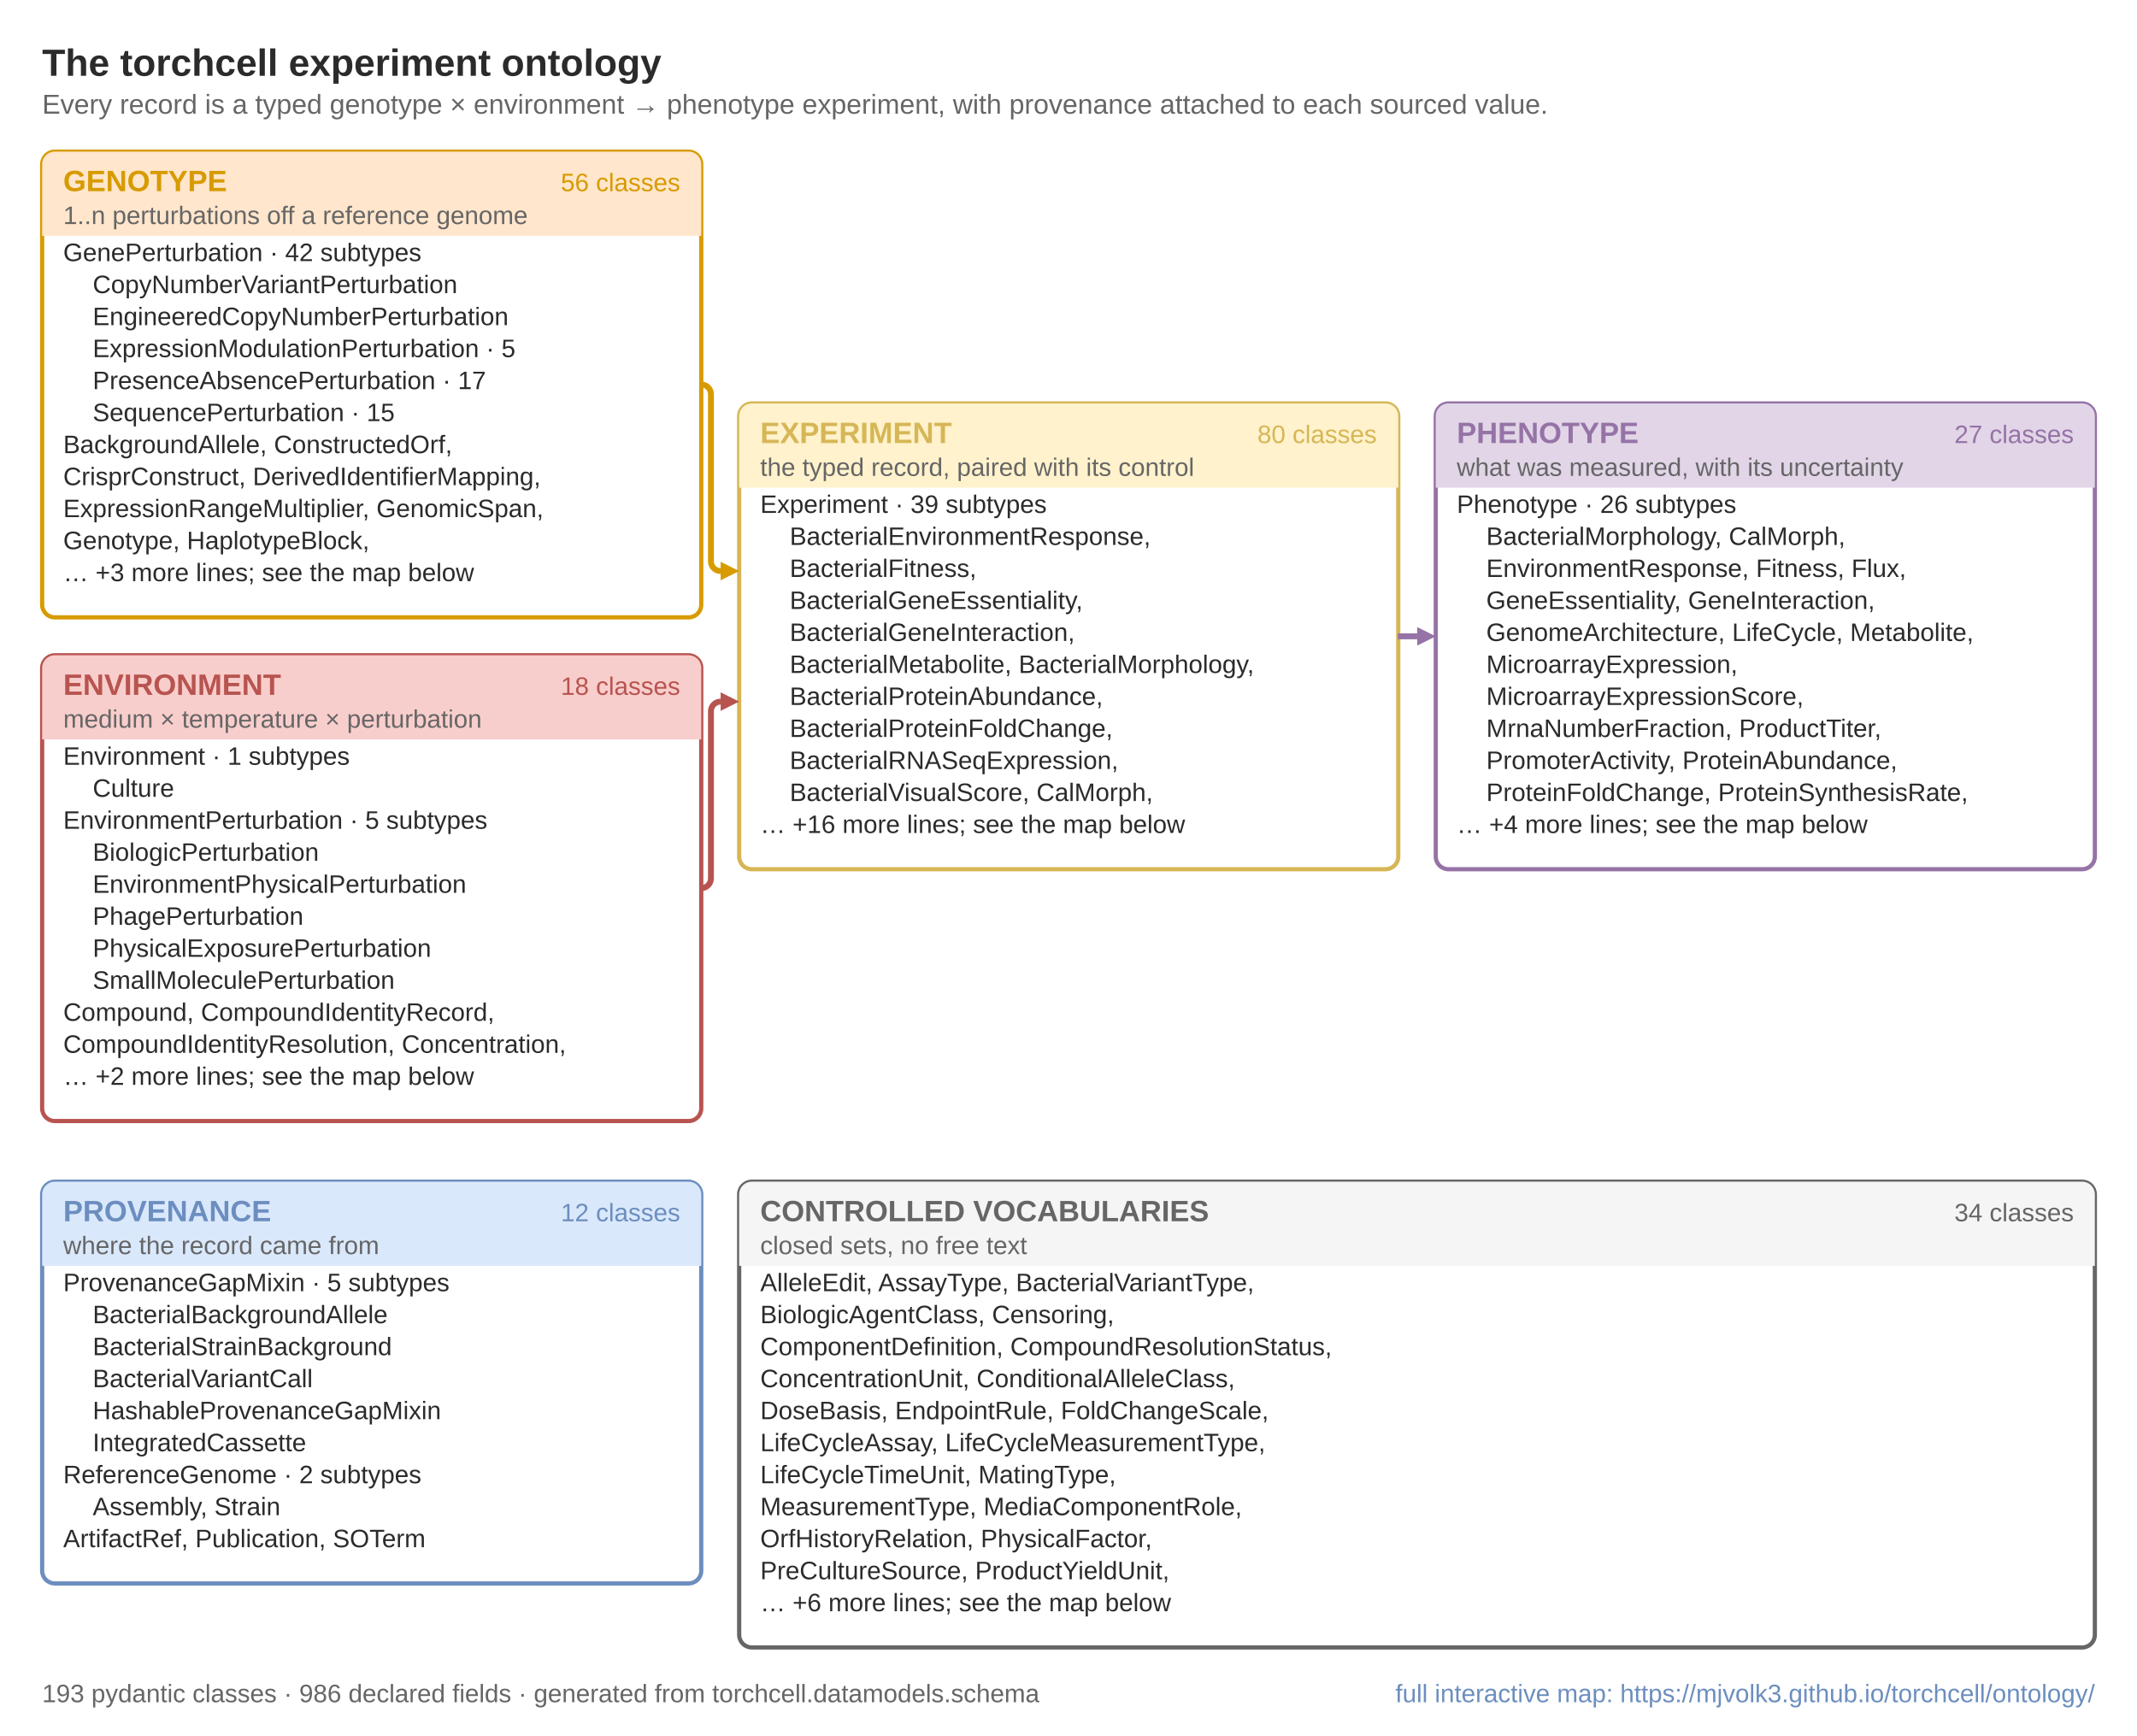
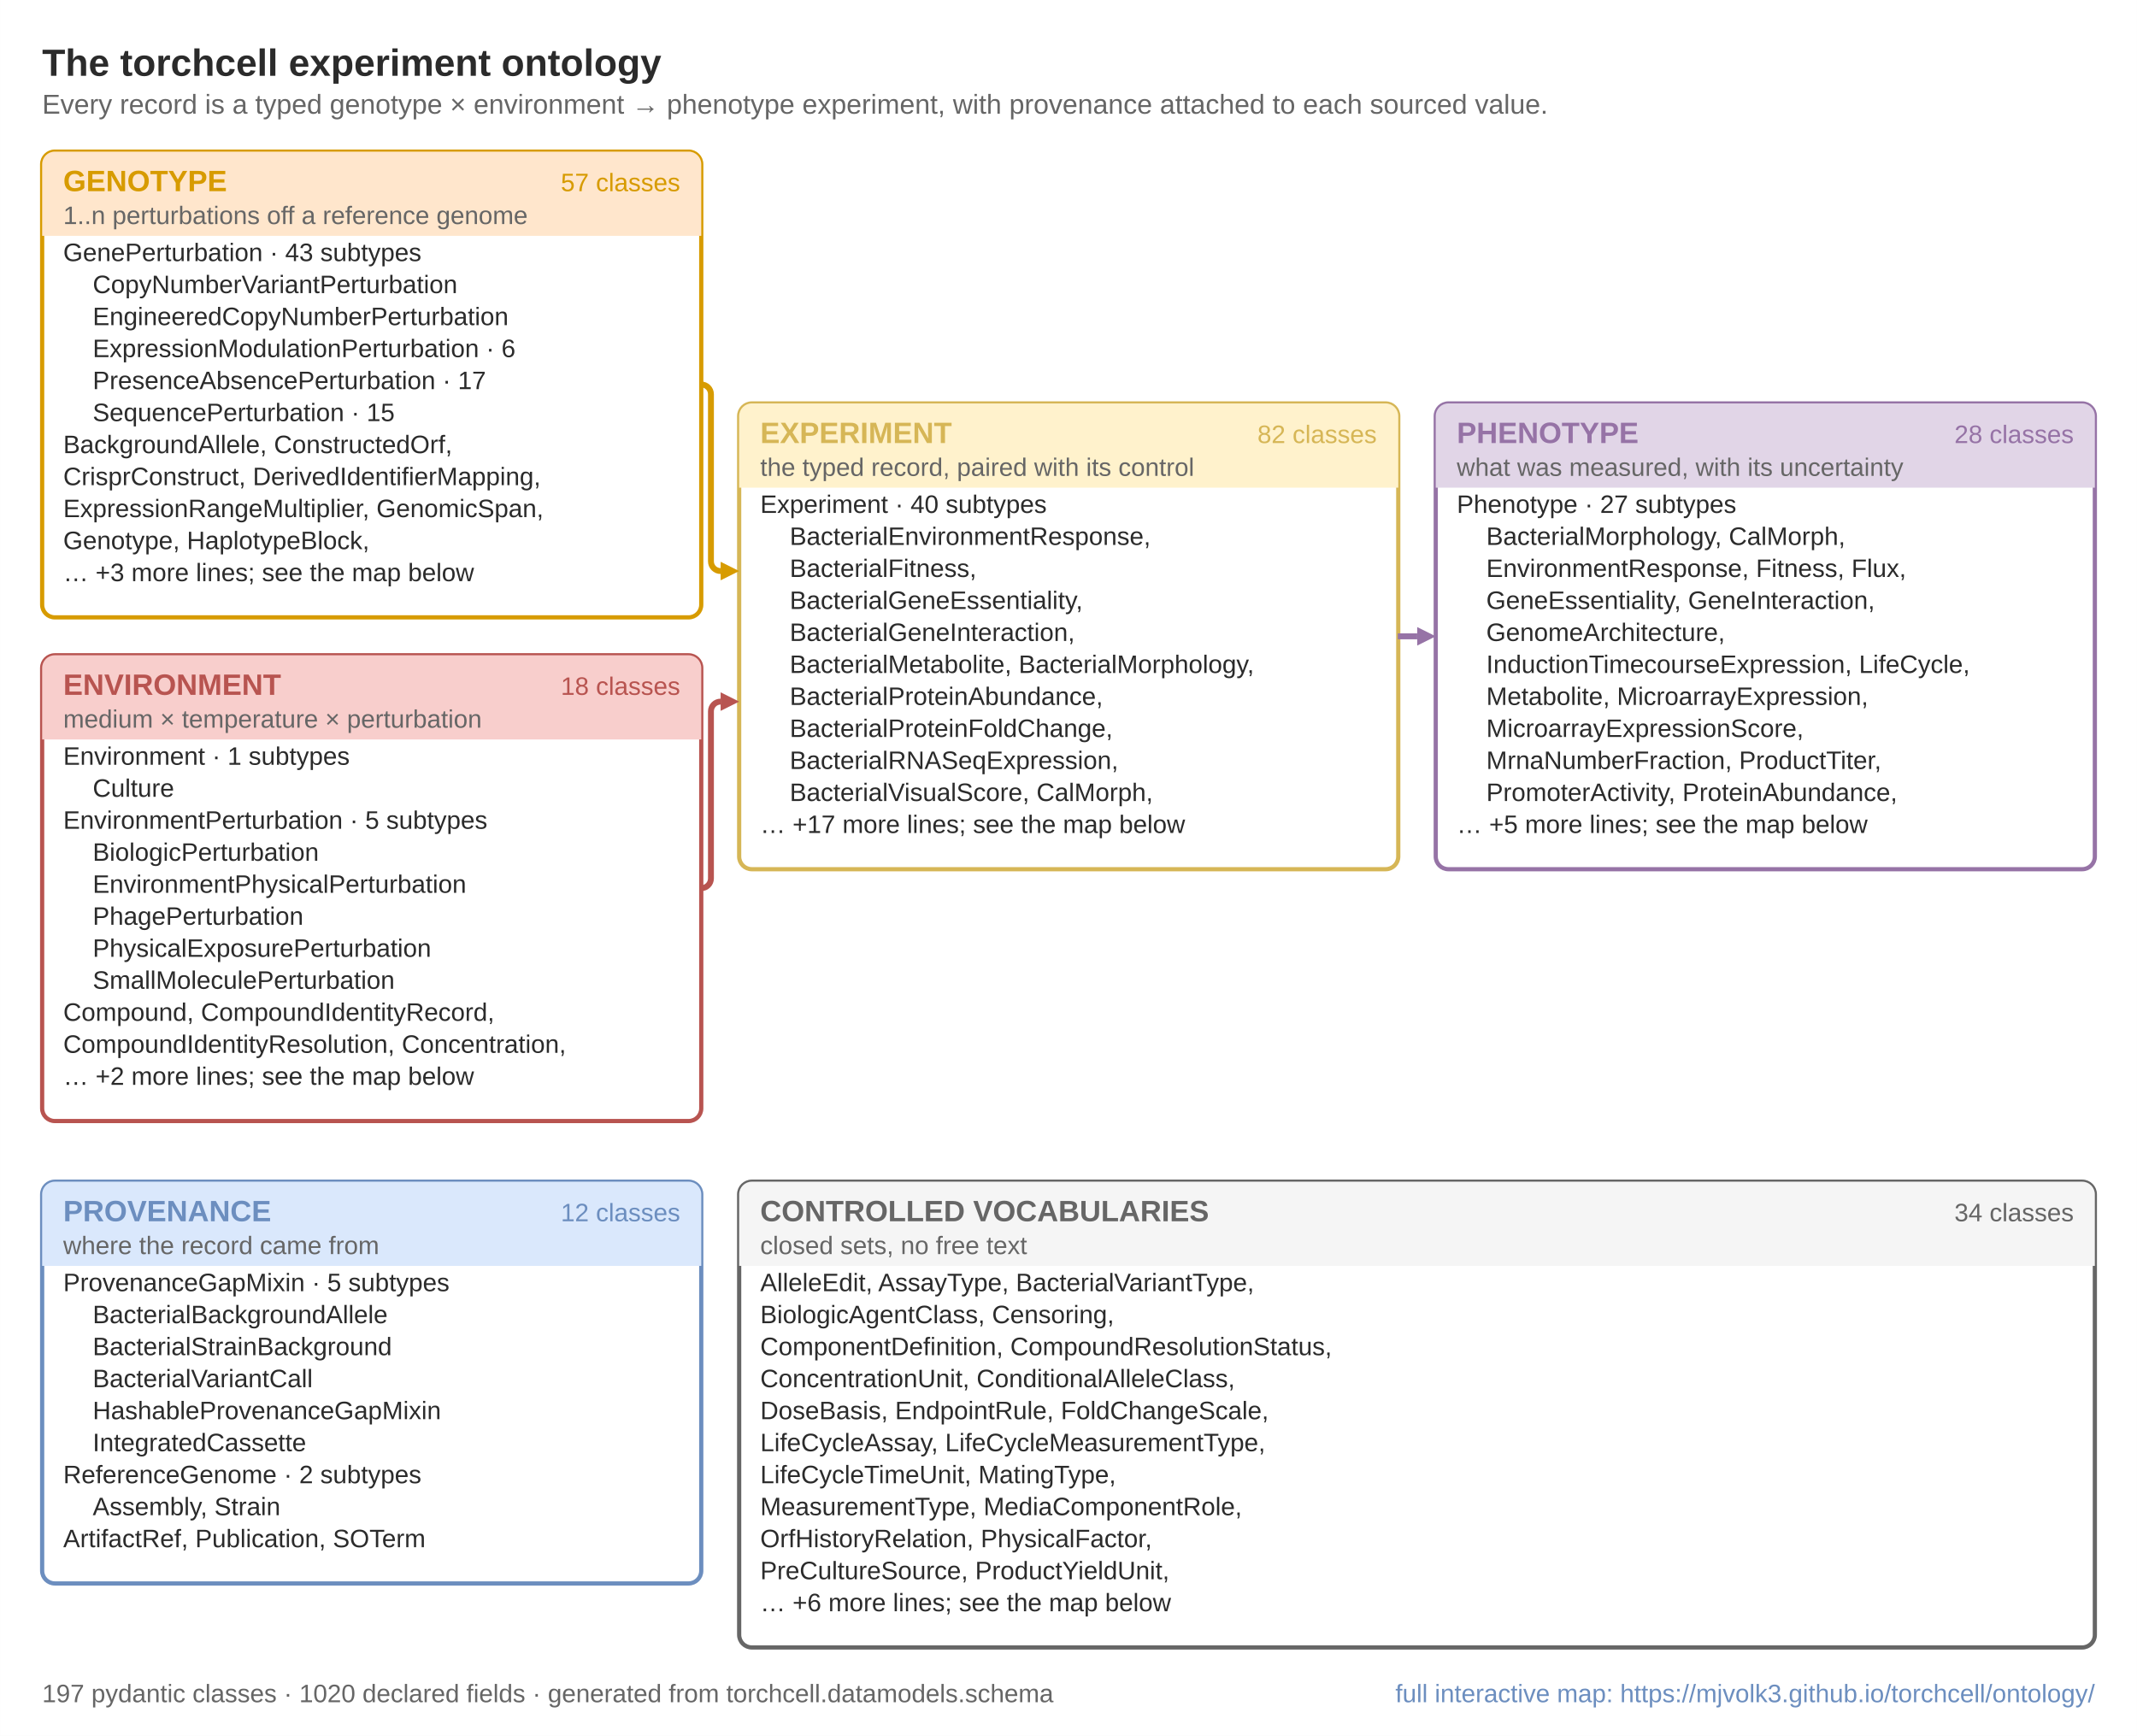
<svg xmlns="http://www.w3.org/2000/svg" width="179.00mm" height="145.41mm" viewBox="0 0 507.4 412.2" font-family="Arial, Helvetica, sans-serif">
  <style>text{font-family:Arial,Helvetica,sans-serif}</style>
  <rect width="100%" height="100%" fill="#FFFFFF" />
  <text x="10.0" y="18.0" font-size="9" font-weight="700" fill="#2B2B2B">The torchcell experiment ontology</text>
  <text x="10.0" y="27.0" font-size="6.5" fill="#666666">Every record is a typed genotype × environment → phenotype experiment, with provenance attached to each sourced value.</text>
  <rect x="10.0" y="36.0" width="156.5" height="110.6" rx="3" fill="#FFFFFF" stroke="#D79B00" stroke-width="1" />
  <path d="M10.0 39.0 a3 3 0 0 1 3 -3 h150.5 a3 3 0 0 1 3 3 v17.0 h-156.5 Z" fill="#FFE6CC" />
  <text x="15.0" y="45.4" font-size="7" font-weight="700" fill="#D79B00">GENOTYPE</text>
-   <text x="161.5" y="45.4" font-size="6" text-anchor="end" fill="#D79B00">56 classes</text>
+   <text x="161.5" y="45.4" font-size="6" text-anchor="end" fill="#D79B00">57 classes</text>
  <text x="15.0" y="53.2" font-size="6" fill="#666666">1..n perturbations off a reference genome</text>
-   <text x="15.0" y="62.0" font-size="6" fill="#2B2B2B">GenePerturbation  ·  42 subtypes</text>
+   <text x="15.0" y="62.0" font-size="6" fill="#2B2B2B">GenePerturbation  ·  43 subtypes</text>
  <text x="22.0" y="69.6" font-size="6" fill="#2B2B2B">CopyNumberVariantPerturbation</text>
  <text x="22.0" y="77.2" font-size="6" fill="#2B2B2B">EngineeredCopyNumberPerturbation</text>
-   <text x="22.0" y="84.8" font-size="6" fill="#2B2B2B">ExpressionModulationPerturbation  ·  5</text>
+   <text x="22.0" y="84.8" font-size="6" fill="#2B2B2B">ExpressionModulationPerturbation  ·  6</text>
  <text x="22.0" y="92.4" font-size="6" fill="#2B2B2B">PresenceAbsencePerturbation  ·  17</text>
  <text x="22.0" y="100.0" font-size="6" fill="#2B2B2B">SequencePerturbation  ·  15</text>
  <text x="15.0" y="107.6" font-size="6" fill="#2B2B2B">BackgroundAllele, ConstructedOrf,</text>
  <text x="15.0" y="115.2" font-size="6" fill="#2B2B2B">CrisprConstruct, DerivedIdentifierMapping,</text>
  <text x="15.0" y="122.8" font-size="6" fill="#2B2B2B">ExpressionRangeMultiplier, GenomicSpan,</text>
  <text x="15.0" y="130.4" font-size="6" fill="#2B2B2B">Genotype, HaplotypeBlock,</text>
  <text x="15.0" y="138.0" font-size="6" fill="#2B2B2B">…  +3 more lines; see the map below</text>
  <rect x="10.0" y="155.6" width="156.5" height="110.6" rx="3" fill="#FFFFFF" stroke="#B85450" stroke-width="1" />
  <path d="M10.0 158.6 a3 3 0 0 1 3 -3 h150.5 a3 3 0 0 1 3 3 v17.0 h-156.5 Z" fill="#F8CECC" />
  <text x="15.0" y="165.0" font-size="7" font-weight="700" fill="#B85450">ENVIRONMENT</text>
  <text x="161.5" y="165.0" font-size="6" text-anchor="end" fill="#B85450">18 classes</text>
  <text x="15.0" y="172.8" font-size="6" fill="#666666">medium × temperature × perturbation</text>
  <text x="15.0" y="181.6" font-size="6" fill="#2B2B2B">Environment  ·  1 subtypes</text>
  <text x="22.0" y="189.2" font-size="6" fill="#2B2B2B">Culture</text>
  <text x="15.0" y="196.8" font-size="6" fill="#2B2B2B">EnvironmentPerturbation  ·  5 subtypes</text>
  <text x="22.0" y="204.4" font-size="6" fill="#2B2B2B">BiologicPerturbation</text>
  <text x="22.0" y="212.0" font-size="6" fill="#2B2B2B">EnvironmentPhysicalPerturbation</text>
  <text x="22.0" y="219.6" font-size="6" fill="#2B2B2B">PhagePerturbation</text>
  <text x="22.0" y="227.2" font-size="6" fill="#2B2B2B">PhysicalExposurePerturbation</text>
  <text x="22.0" y="234.8" font-size="6" fill="#2B2B2B">SmallMoleculePerturbation</text>
  <text x="15.0" y="242.4" font-size="6" fill="#2B2B2B">Compound, CompoundIdentityRecord,</text>
  <text x="15.0" y="250.0" font-size="6" fill="#2B2B2B">CompoundIdentityResolution, Concentration,</text>
  <text x="15.0" y="257.6" font-size="6" fill="#2B2B2B">…  +2 more lines; see the map below</text>
  <rect x="175.5" y="95.8" width="156.5" height="110.6" rx="3" fill="#FFFFFF" stroke="#D6B656" stroke-width="1" />
  <path d="M175.5 98.8 a3 3 0 0 1 3 -3 h150.5 a3 3 0 0 1 3 3 v17.0 h-156.5 Z" fill="#FFF2CC" />
  <text x="180.5" y="105.2" font-size="7" font-weight="700" fill="#D6B656">EXPERIMENT</text>
-   <text x="326.9" y="105.2" font-size="6" text-anchor="end" fill="#D6B656">80 classes</text>
+   <text x="326.9" y="105.2" font-size="6" text-anchor="end" fill="#D6B656">82 classes</text>
  <text x="180.5" y="113.0" font-size="6" fill="#666666">the typed record, paired with its control</text>
-   <text x="180.5" y="121.8" font-size="6" fill="#2B2B2B">Experiment  ·  39 subtypes</text>
+   <text x="180.5" y="121.8" font-size="6" fill="#2B2B2B">Experiment  ·  40 subtypes</text>
  <text x="187.5" y="129.4" font-size="6" fill="#2B2B2B">BacterialEnvironmentResponse,</text>
  <text x="187.5" y="137.0" font-size="6" fill="#2B2B2B">BacterialFitness,</text>
  <text x="187.5" y="144.6" font-size="6" fill="#2B2B2B">BacterialGeneEssentiality,</text>
  <text x="187.5" y="152.2" font-size="6" fill="#2B2B2B">BacterialGeneInteraction,</text>
  <text x="187.5" y="159.8" font-size="6" fill="#2B2B2B">BacterialMetabolite, BacterialMorphology,</text>
  <text x="187.5" y="167.4" font-size="6" fill="#2B2B2B">BacterialProteinAbundance,</text>
  <text x="187.5" y="175.0" font-size="6" fill="#2B2B2B">BacterialProteinFoldChange,</text>
  <text x="187.5" y="182.6" font-size="6" fill="#2B2B2B">BacterialRNASeqExpression,</text>
  <text x="187.5" y="190.2" font-size="6" fill="#2B2B2B">BacterialVisualScore, CalMorph,</text>
-   <text x="180.5" y="197.8" font-size="6" fill="#2B2B2B">…  +16 more lines; see the map below</text>
+   <text x="180.5" y="197.8" font-size="6" fill="#2B2B2B">…  +17 more lines; see the map below</text>
  <rect x="340.9" y="95.8" width="156.5" height="110.6" rx="3" fill="#FFFFFF" stroke="#9673A6" stroke-width="1" />
  <path d="M340.9 98.8 a3 3 0 0 1 3 -3 h150.5 a3 3 0 0 1 3 3 v17.0 h-156.5 Z" fill="#E1D5E7" />
  <text x="345.9" y="105.2" font-size="7" font-weight="700" fill="#9673A6">PHENOTYPE</text>
-   <text x="492.4" y="105.2" font-size="6" text-anchor="end" fill="#9673A6">27 classes</text>
+   <text x="492.4" y="105.2" font-size="6" text-anchor="end" fill="#9673A6">28 classes</text>
  <text x="345.9" y="113.0" font-size="6" fill="#666666">what was measured, with its uncertainty</text>
-   <text x="345.9" y="121.8" font-size="6" fill="#2B2B2B">Phenotype  ·  26 subtypes</text>
+   <text x="345.9" y="121.8" font-size="6" fill="#2B2B2B">Phenotype  ·  27 subtypes</text>
  <text x="352.9" y="129.4" font-size="6" fill="#2B2B2B">BacterialMorphology, CalMorph,</text>
  <text x="352.9" y="137.0" font-size="6" fill="#2B2B2B">EnvironmentResponse, Fitness, Flux,</text>
  <text x="352.9" y="144.6" font-size="6" fill="#2B2B2B">GeneEssentiality, GeneInteraction,</text>
-   <text x="352.9" y="152.2" font-size="6" fill="#2B2B2B">GenomeArchitecture, LifeCycle, Metabolite,</text>
-   <text x="352.9" y="159.8" font-size="6" fill="#2B2B2B">MicroarrayExpression,</text>
-   <text x="352.9" y="167.4" font-size="6" fill="#2B2B2B">MicroarrayExpressionScore,</text>
-   <text x="352.9" y="175.0" font-size="6" fill="#2B2B2B">MrnaNumberFraction, ProductTiter,</text>
-   <text x="352.9" y="182.6" font-size="6" fill="#2B2B2B">PromoterActivity, ProteinAbundance,</text>
-   <text x="352.9" y="190.2" font-size="6" fill="#2B2B2B">ProteinFoldChange, ProteinSynthesisRate,</text>
-   <text x="345.9" y="197.8" font-size="6" fill="#2B2B2B">…  +4 more lines; see the map below</text>
+   <text x="352.9" y="152.2" font-size="6" fill="#2B2B2B">GenomeArchitecture,</text>
+   <text x="352.9" y="159.8" font-size="6" fill="#2B2B2B">InductionTimecourseExpression, LifeCycle,</text>
+   <text x="352.9" y="167.4" font-size="6" fill="#2B2B2B">Metabolite, MicroarrayExpression,</text>
+   <text x="352.9" y="175.0" font-size="6" fill="#2B2B2B">MicroarrayExpressionScore,</text>
+   <text x="352.9" y="182.6" font-size="6" fill="#2B2B2B">MrnaNumberFraction, ProductTiter,</text>
+   <text x="352.9" y="190.2" font-size="6" fill="#2B2B2B">PromoterActivity, ProteinAbundance,</text>
+   <text x="345.9" y="197.8" font-size="6" fill="#2B2B2B">…  +5 more lines; see the map below</text>
  <rect x="10.0" y="280.6" width="156.5" height="95.4" rx="3" fill="#FFFFFF" stroke="#6C8EBF" stroke-width="1" />
  <path d="M10.0 283.6 a3 3 0 0 1 3 -3 h150.5 a3 3 0 0 1 3 3 v17.0 h-156.5 Z" fill="#DAE8FC" />
  <text x="15.0" y="290.0" font-size="7" font-weight="700" fill="#6C8EBF">PROVENANCE</text>
  <text x="161.5" y="290.0" font-size="6" text-anchor="end" fill="#6C8EBF">12 classes</text>
  <text x="15.0" y="297.8" font-size="6" fill="#666666">where the record came from</text>
  <text x="15.0" y="306.6" font-size="6" fill="#2B2B2B">ProvenanceGapMixin  ·  5 subtypes</text>
  <text x="22.0" y="314.2" font-size="6" fill="#2B2B2B">BacterialBackgroundAllele</text>
  <text x="22.0" y="321.8" font-size="6" fill="#2B2B2B">BacterialStrainBackground</text>
  <text x="22.0" y="329.4" font-size="6" fill="#2B2B2B">BacterialVariantCall</text>
  <text x="22.0" y="337.0" font-size="6" fill="#2B2B2B">HashableProvenanceGapMixin</text>
  <text x="22.0" y="344.6" font-size="6" fill="#2B2B2B">IntegratedCassette</text>
  <text x="15.0" y="352.2" font-size="6" fill="#2B2B2B">ReferenceGenome  ·  2 subtypes</text>
  <text x="22.0" y="359.8" font-size="6" fill="#2B2B2B">Assembly, Strain</text>
  <text x="15.0" y="367.4" font-size="6" fill="#2B2B2B">ArtifactRef, Publication, SOTerm</text>
  <rect x="175.5" y="280.6" width="321.9" height="110.6" rx="3" fill="#FFFFFF" stroke="#666666" stroke-width="1" />
  <path d="M175.5 283.6 a3 3 0 0 1 3 -3 h315.9 a3 3 0 0 1 3 3 v17.0 h-321.9 Z" fill="#F5F5F5" />
  <text x="180.5" y="290.0" font-size="7" font-weight="700" fill="#666666">CONTROLLED VOCABULARIES</text>
  <text x="492.4" y="290.0" font-size="6" text-anchor="end" fill="#666666">34 classes</text>
  <text x="180.5" y="297.8" font-size="6" fill="#666666">closed sets, no free text</text>
  <text x="180.5" y="306.6" font-size="6" fill="#2B2B2B">AlleleEdit, AssayType, BacterialVariantType,</text>
  <text x="180.5" y="314.2" font-size="6" fill="#2B2B2B">BiologicAgentClass, Censoring,</text>
  <text x="180.5" y="321.8" font-size="6" fill="#2B2B2B">ComponentDefinition, CompoundResolutionStatus,</text>
  <text x="180.5" y="329.4" font-size="6" fill="#2B2B2B">ConcentrationUnit, ConditionalAlleleClass,</text>
  <text x="180.5" y="337.0" font-size="6" fill="#2B2B2B">DoseBasis, EndpointRule, FoldChangeScale,</text>
  <text x="180.5" y="344.6" font-size="6" fill="#2B2B2B">LifeCycleAssay, LifeCycleMeasurementType,</text>
  <text x="180.5" y="352.2" font-size="6" fill="#2B2B2B">LifeCycleTimeUnit, MatingType,</text>
  <text x="180.5" y="359.8" font-size="6" fill="#2B2B2B">MeasurementType, MediaComponentRole,</text>
  <text x="180.5" y="367.4" font-size="6" fill="#2B2B2B">OrfHistoryRelation, PhysicalFactor,</text>
  <text x="180.5" y="375.0" font-size="6" fill="#2B2B2B">PreCultureSource, ProductYieldUnit,</text>
  <text x="180.5" y="382.6" font-size="6" fill="#2B2B2B">…  +6 more lines; see the map below</text>
  <path d="M166.5 91.3 H166.5 A2.3 2.3 0 0 1 168.8 93.6 V133.3 A2.3 2.3 0 0 0 171.1 135.6 H171.1" fill="none" stroke="#D79B00" stroke-width="1.4" stroke-linecap="butt" stroke-linejoin="round" />
  <path d="M175.5 135.6 l-4.4 -2.2 v4.4 Z" fill="#D79B00" />
  <path d="M166.5 210.9 H166.5 A2.3 2.3 0 0 0 168.8 208.6 V168.9 A2.3 2.3 0 0 1 171.1 166.6 H171.1" fill="none" stroke="#B85450" stroke-width="1.4" stroke-linecap="butt" stroke-linejoin="round" />
  <path d="M175.5 166.6 l-4.4 -2.2 v4.4 Z" fill="#B85450" />
  <path d="M331.9 151.1 H336.5" fill="none" stroke="#9673A6" stroke-width="1.4" stroke-linecap="butt" stroke-linejoin="round" />
  <path d="M340.9 151.1 l-4.4 -2.2 v4.4 Z" fill="#9673A6" />
-   <text x="10.0" y="404.2" font-size="6" fill="#666666">193 pydantic classes · 986 declared fields · generated from torchcell.datamodels.schema</text>
+   <text x="10.0" y="404.2" font-size="6" fill="#666666">197 pydantic classes · 1020 declared fields · generated from torchcell.datamodels.schema</text>
  <text x="497.4" y="404.2" font-size="6" text-anchor="end" fill="#6C8EBF">full interactive map: https://mjvolk3.github.io/torchcell/ontology/</text>
</svg>
